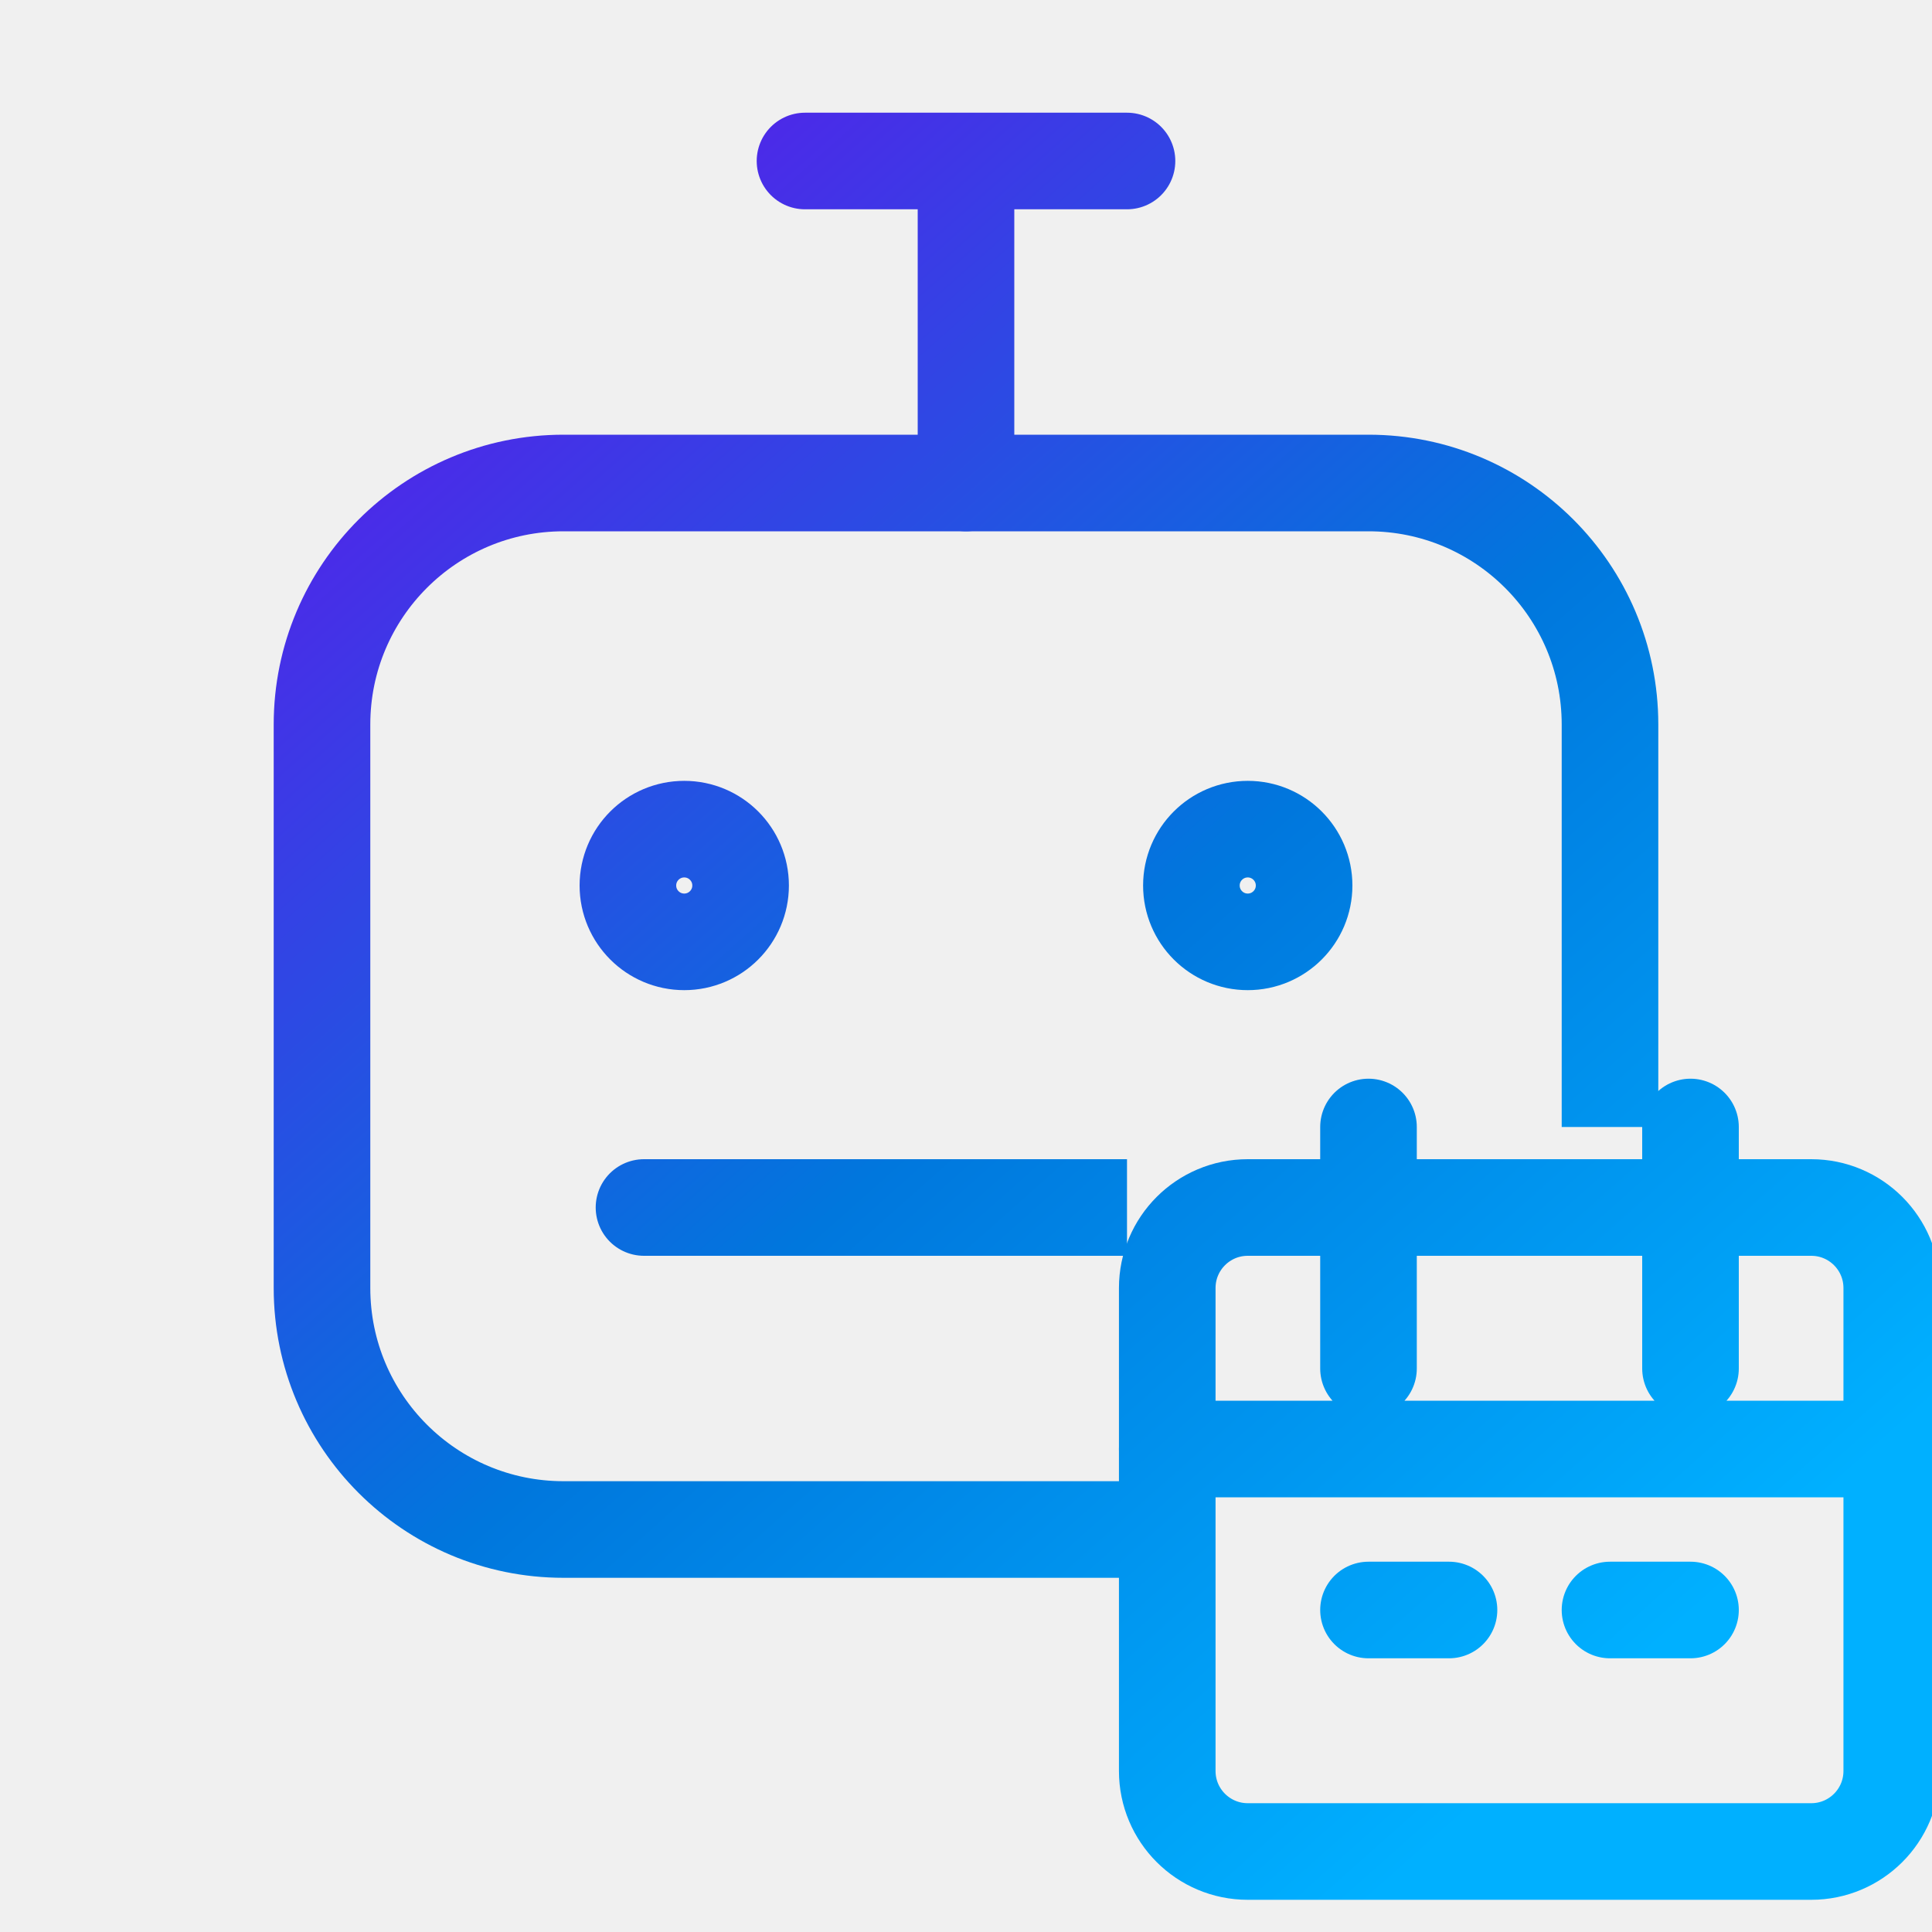
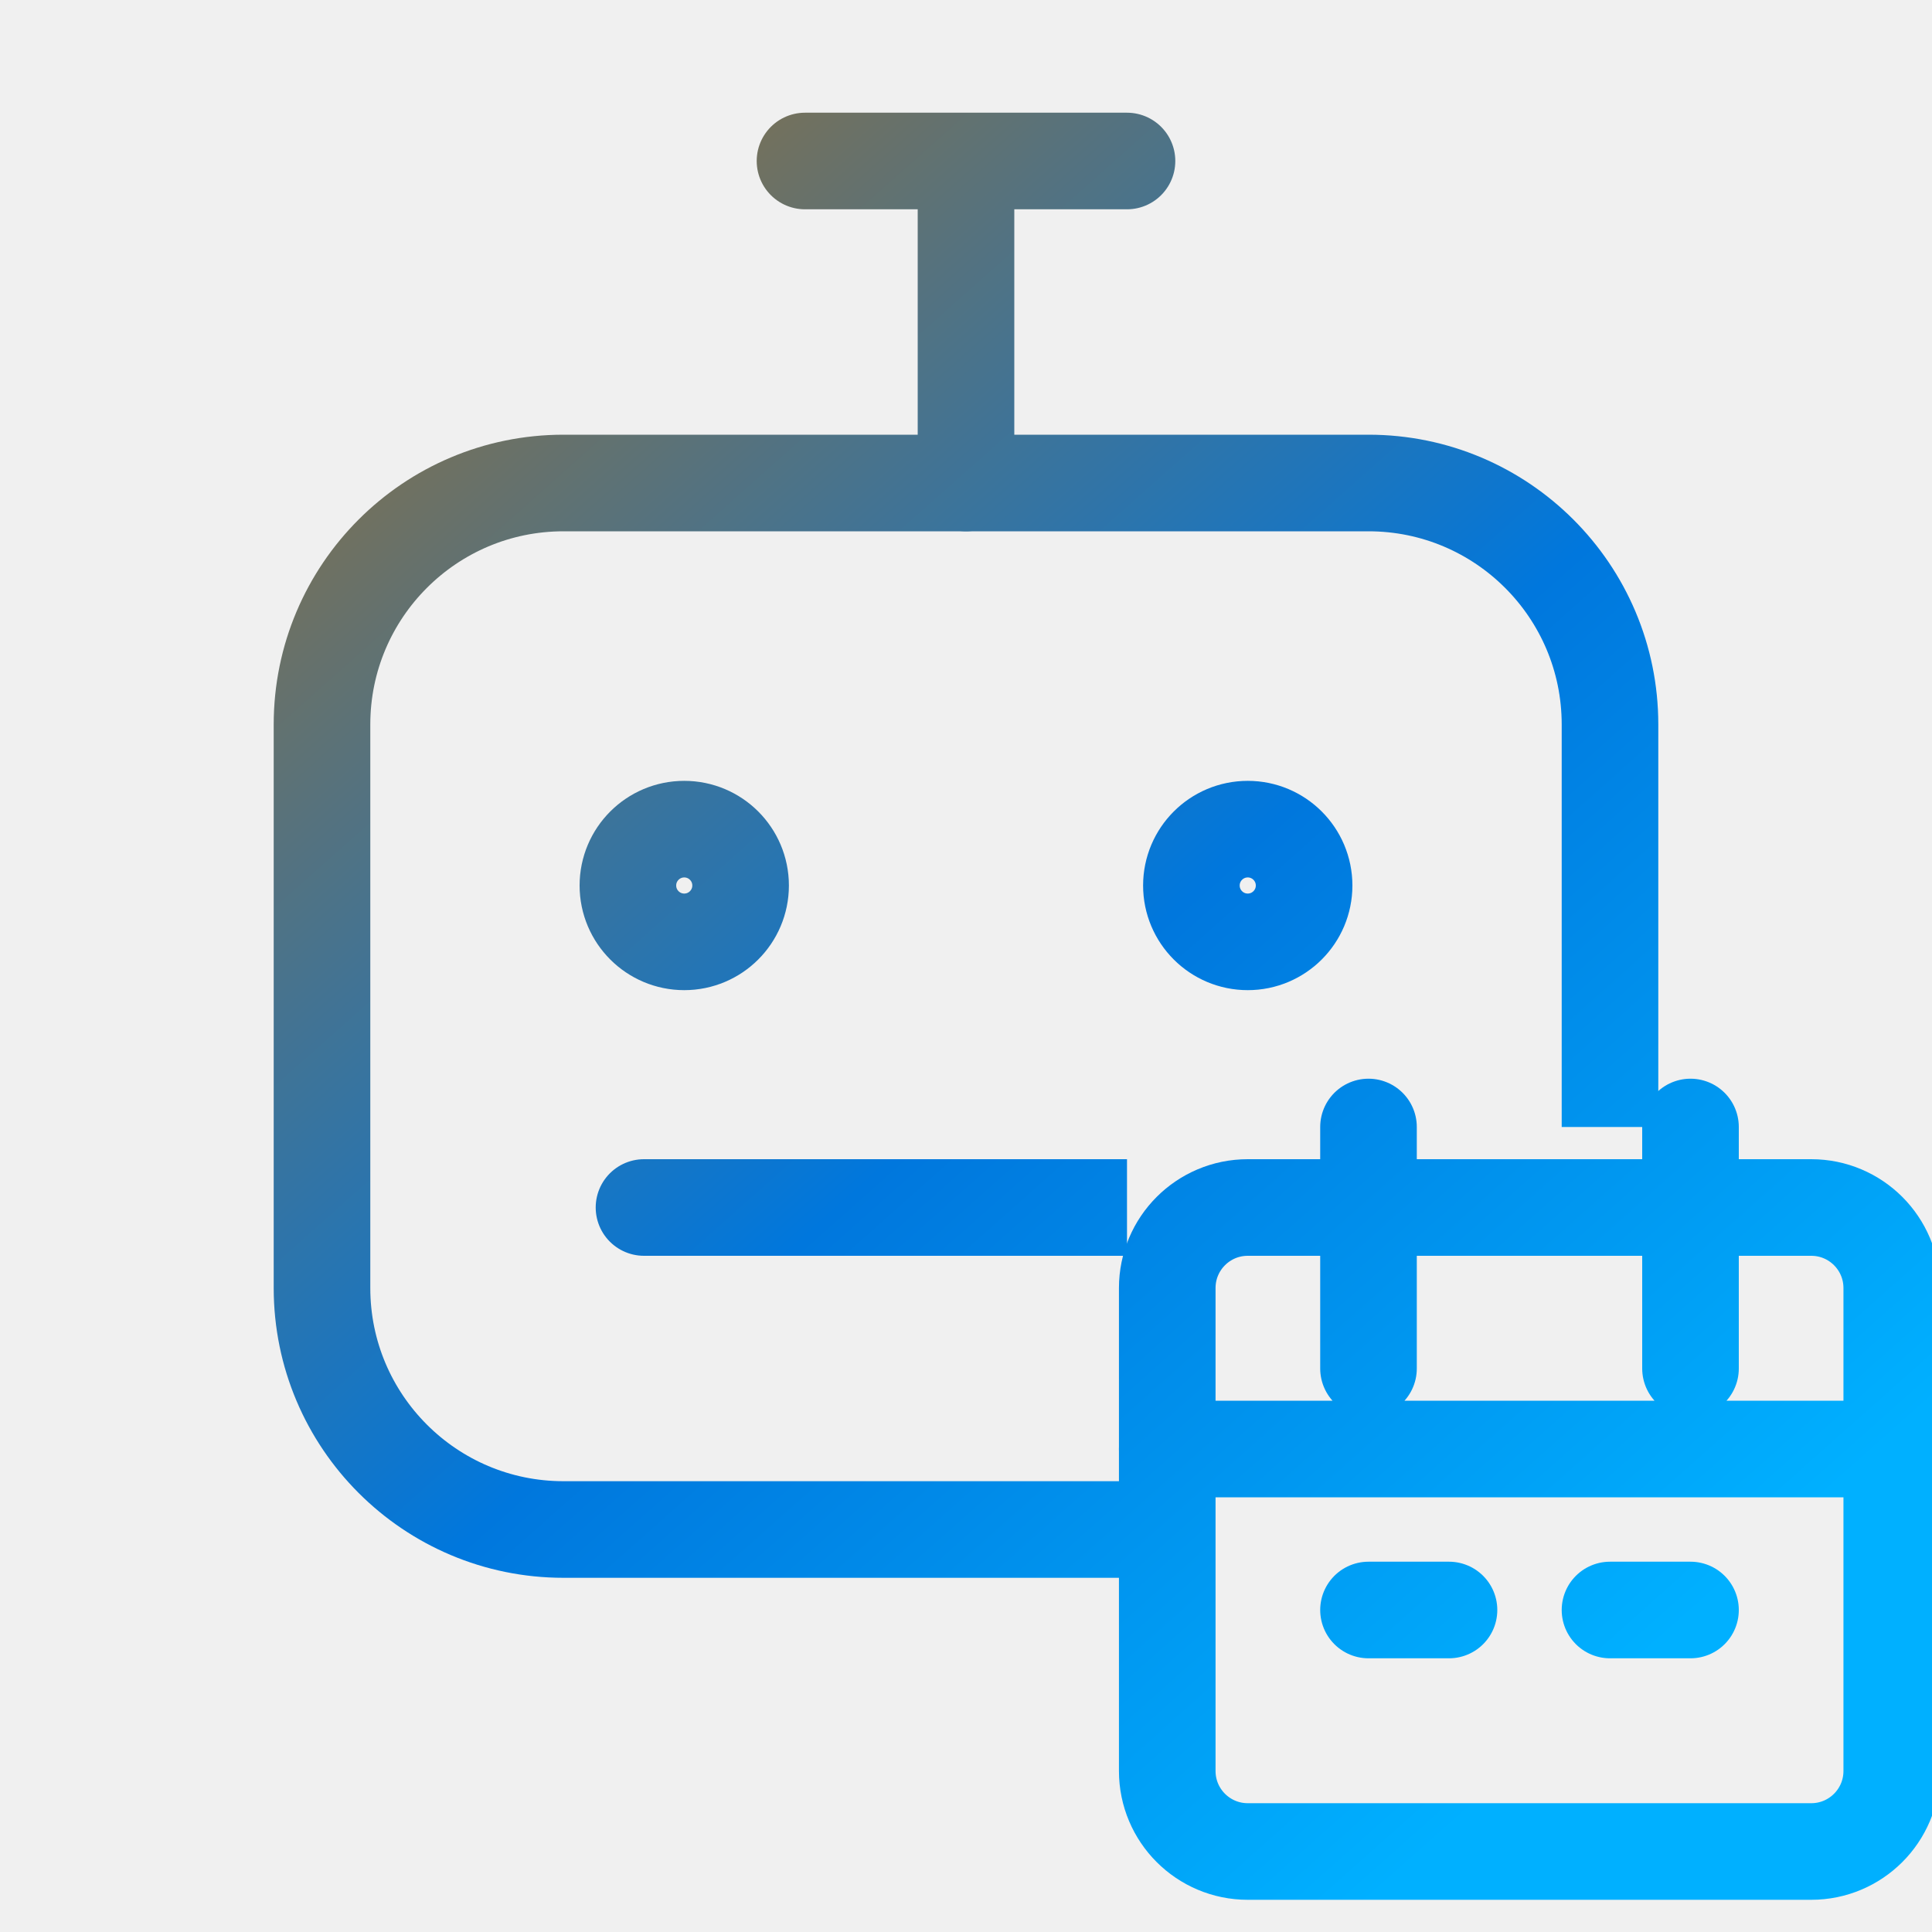
<svg xmlns="http://www.w3.org/2000/svg" viewBox="0 0 24 24" fill="none">
  <defs>
    <linearGradient id="aestheiaGradient" x1="4" y1="3" x2="20" y2="21" gradientUnits="userSpaceOnUse">
-       <stop stop-color="#5e17eb" />
+       <stop stop-color="#8f6f3e" />
      <stop offset=".55" stop-color="#0077dd" />
      <stop offset="1" stop-color="#00b0ff" />
    </linearGradient>
    <mask id="roleClear">
      <rect width="24" height="24" fill="white" />
      <rect x="14" y="14" width="10" height="10" fill="black" />
    </mask>
  </defs>
  <g stroke="url(#aestheiaGradient)" stroke-width="1.2" stroke-linecap="round" stroke-linejoin="round">
    <g mask="url(#roleClear)">
      <rect x="4" y="6" width="16" height="13" rx="3" />
      <path d="M12 6V2M10 2h4M8 15h8" />
      <circle cx="8.5" cy="11" r=".7" />
      <circle cx="15.5" cy="11" r=".7" />
    </g>
    <rect x="14.5" y="15" width="9" height="8" rx="1" />
    <path d="M17 14v3M21 14v3M14.5 18h9M17 20h1M20 20h1" />
  </g>
</svg>
